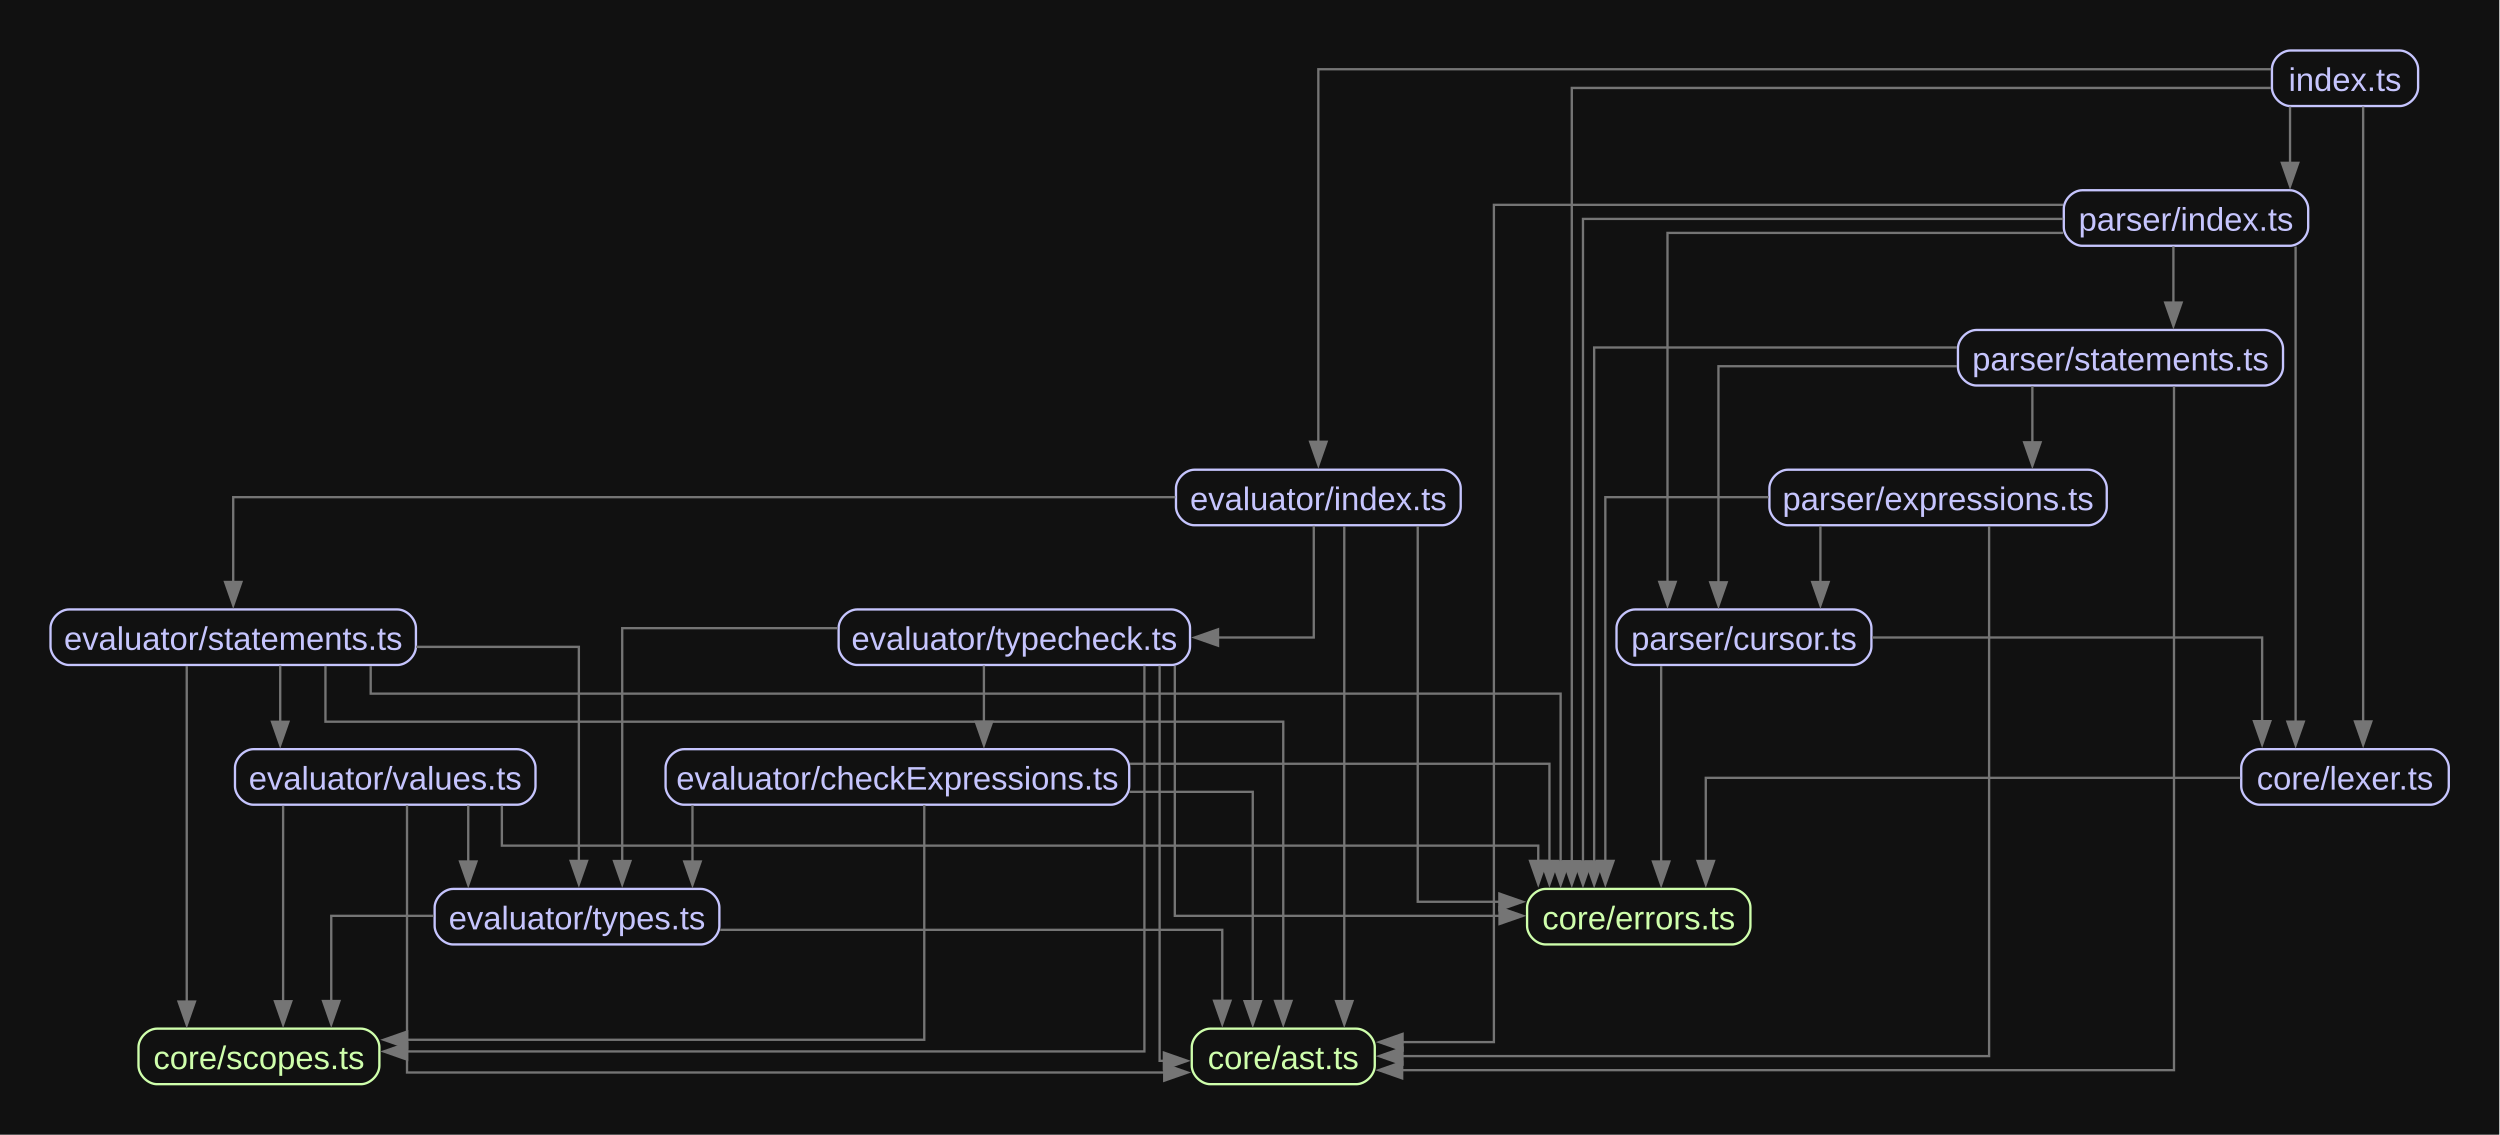
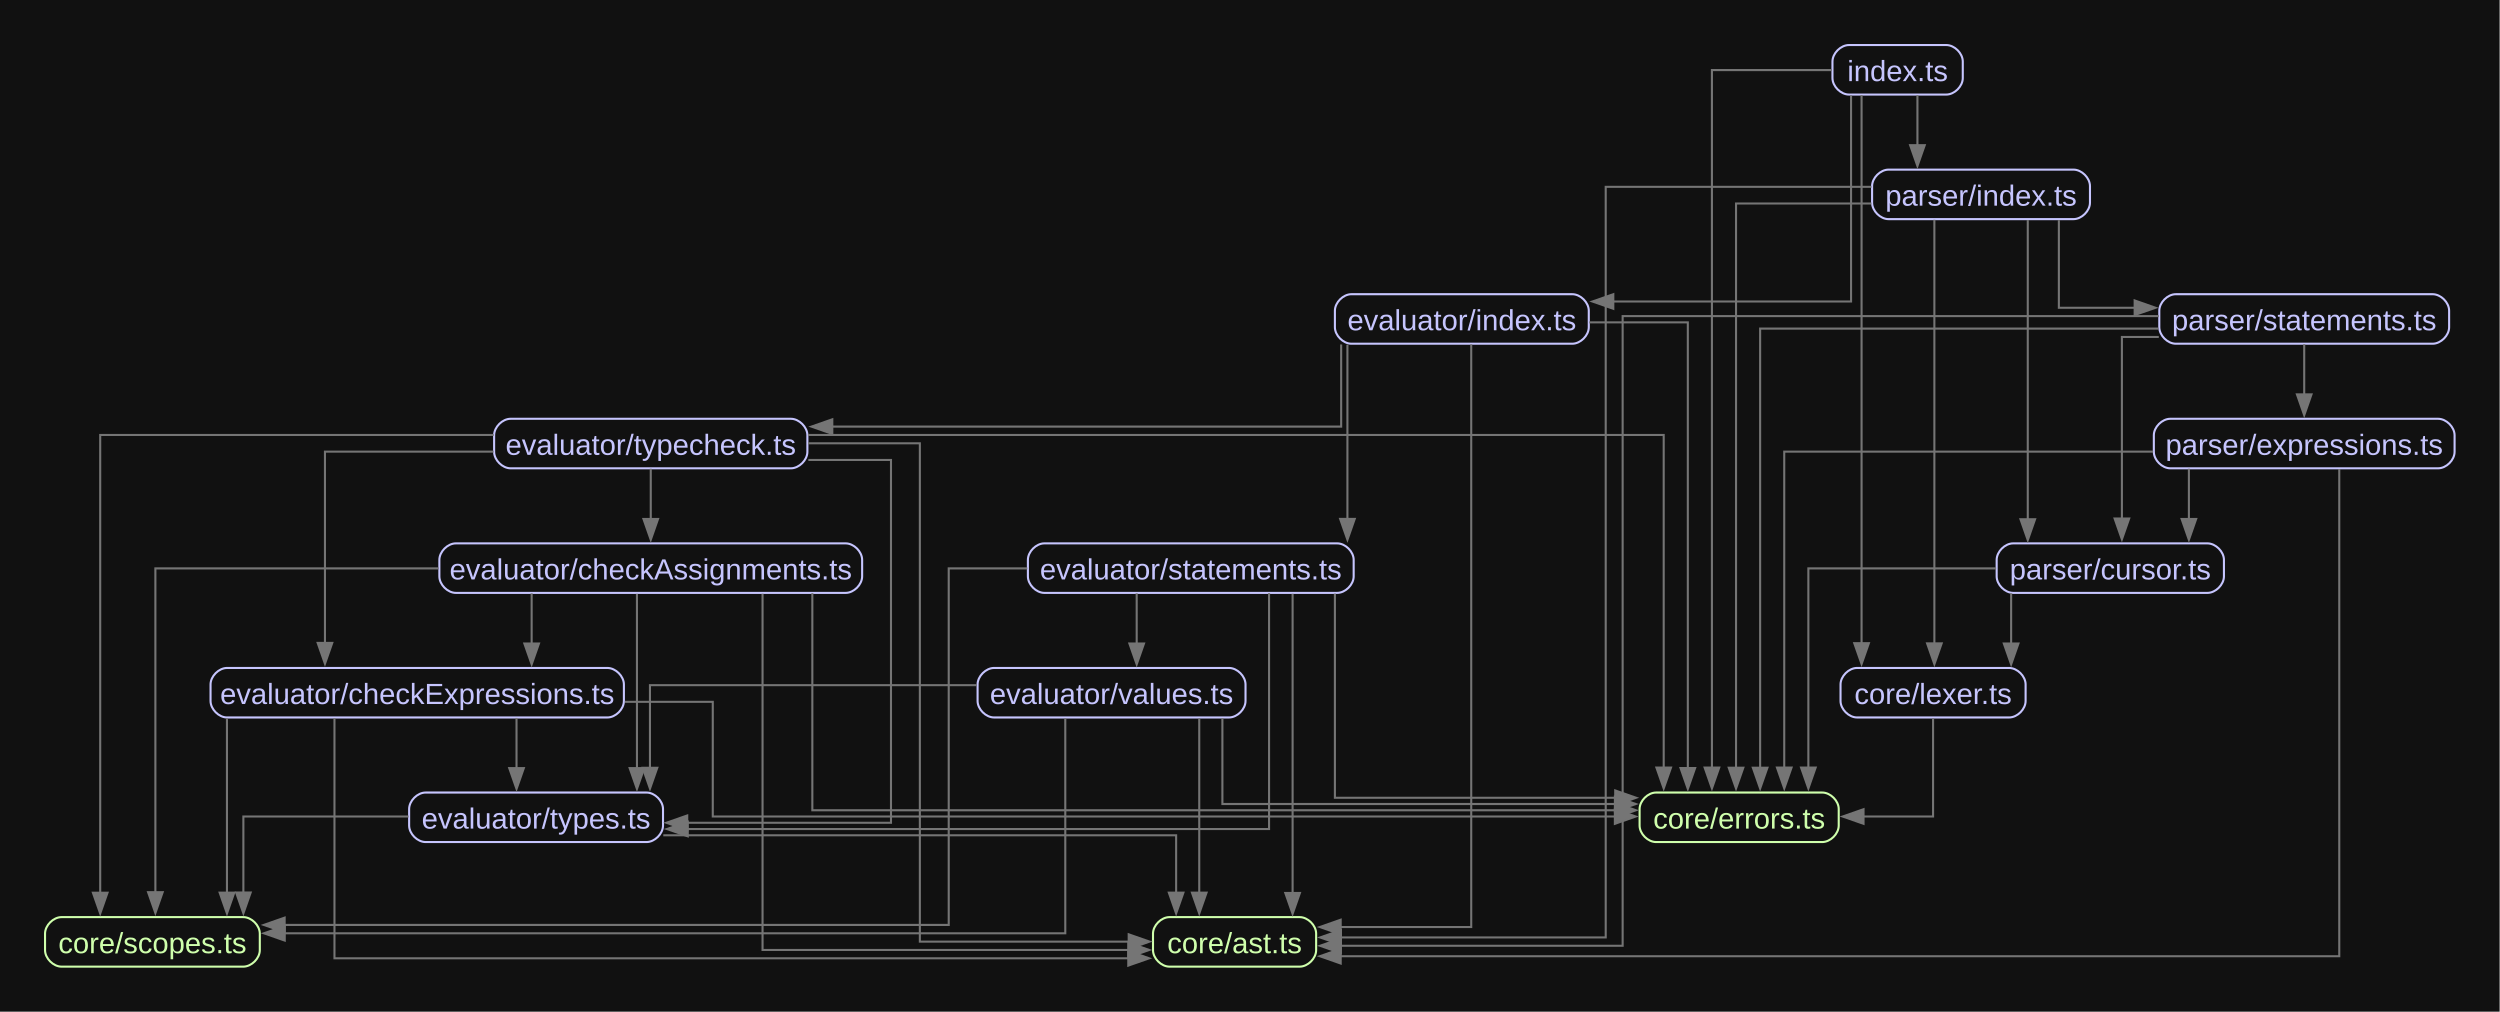
- <svg xmlns="http://www.w3.org/2000/svg" width="1069pt" height="485pt" viewBox="0.00 0.00 1069.00 485.00">
+ <svg xmlns="http://www.w3.org/2000/svg" width="1199pt" height="485pt" viewBox="0.00 0.00 1199.00 485.00">
  <g id="graph0" class="graph" transform="scale(1 1) rotate(0) translate(21.6 463.6)">
-     <polygon fill="#111111" stroke="none" points="-21.6,21.6 -21.6,-463.6 1047.1,-463.6 1047.1,21.6 -21.6,21.6" />
+     <polygon fill="#111111" stroke="none" points="-21.6,21.6 -21.6,-463.6 1177.22,-463.6 1177.22,21.6 -21.6,21.6" />
    <g id="node1" class="node">
-       <path fill="none" stroke="#cfffac" d="M558.33,-23.75C558.33,-23.75 495.92,-23.75 495.92,-23.75 491.96,-23.75 488,-19.79 488,-15.83 488,-15.83 488,-7.92 488,-7.92 488,-3.96 491.96,0 495.92,0 495.92,0 558.33,0 558.33,0 562.29,0 566.25,-3.96 566.25,-7.92 566.25,-7.92 566.25,-15.83 566.25,-15.83 566.25,-19.79 562.29,-23.75 558.33,-23.75" />
-       <text xml:space="preserve" text-anchor="middle" x="527.12" y="-6.45" font-family="Arial" font-size="14.00" fill="#cfffac">core/ast.ts</text>
+       <path fill="none" stroke="#cfffac" d="M601.71,-23.75C601.71,-23.75 539.29,-23.75 539.29,-23.75 535.33,-23.75 531.38,-19.79 531.38,-15.83 531.38,-15.83 531.38,-7.92 531.38,-7.92 531.38,-3.96 535.33,0 539.29,0 539.29,0 601.71,0 601.71,0 605.67,0 609.62,-3.96 609.62,-7.92 609.62,-7.92 609.62,-15.83 609.62,-15.83 609.62,-19.79 605.67,-23.75 601.71,-23.75" />
+       <text xml:space="preserve" text-anchor="middle" x="570.5" y="-6.45" font-family="Arial" font-size="14.00" fill="#cfffac">core/ast.ts</text>
    </g>
    <g id="node2" class="node">
-       <path fill="none" stroke="#cfffac" d="M718.96,-83.5C718.96,-83.5 639.29,-83.5 639.29,-83.5 635.33,-83.5 631.38,-79.54 631.38,-75.58 631.38,-75.58 631.38,-67.67 631.38,-67.67 631.38,-63.71 635.33,-59.75 639.29,-59.75 639.29,-59.75 718.96,-59.75 718.96,-59.75 722.92,-59.75 726.88,-63.71 726.88,-67.67 726.88,-67.67 726.88,-75.58 726.88,-75.58 726.88,-79.54 722.92,-83.5 718.96,-83.5" />
-       <text xml:space="preserve" text-anchor="middle" x="679.12" y="-66.2" font-family="Arial" font-size="14.00" fill="#cfffac">core/errors.ts</text>
+       <path fill="none" stroke="#cfffac" d="M852.33,-83.5C852.33,-83.5 772.67,-83.5 772.67,-83.5 768.71,-83.5 764.75,-79.54 764.75,-75.58 764.75,-75.58 764.75,-67.67 764.75,-67.67 764.75,-63.71 768.71,-59.75 772.67,-59.75 772.67,-59.75 852.33,-59.75 852.33,-59.75 856.29,-59.75 860.25,-63.71 860.25,-67.67 860.25,-67.67 860.25,-75.58 860.25,-75.58 860.25,-79.54 856.29,-83.5 852.33,-83.5" />
+       <text xml:space="preserve" text-anchor="middle" x="812.5" y="-66.2" font-family="Arial" font-size="14.00" fill="#cfffac">core/errors.ts</text>
    </g>
    <g id="node3" class="node">
-       <path fill="none" stroke="#c6c5fe" d="M1017.58,-143.25C1017.58,-143.25 944.67,-143.25 944.67,-143.25 940.71,-143.25 936.75,-139.29 936.75,-135.33 936.75,-135.33 936.75,-127.42 936.75,-127.42 936.75,-123.46 940.71,-119.5 944.67,-119.5 944.67,-119.5 1017.58,-119.5 1017.58,-119.5 1021.54,-119.5 1025.5,-123.46 1025.5,-127.42 1025.5,-127.42 1025.5,-135.33 1025.5,-135.33 1025.5,-139.29 1021.54,-143.25 1017.58,-143.25" />
-       <text xml:space="preserve" text-anchor="middle" x="981.12" y="-125.95" font-family="Arial" font-size="14.00" fill="#c6c5fe">core/lexer.ts</text>
+       <path fill="none" stroke="#c6c5fe" d="M941.96,-143.25C941.96,-143.25 869.04,-143.25 869.04,-143.25 865.08,-143.25 861.12,-139.29 861.12,-135.33 861.12,-135.33 861.12,-127.42 861.12,-127.42 861.12,-123.46 865.08,-119.5 869.04,-119.5 869.04,-119.5 941.96,-119.5 941.96,-119.5 945.92,-119.5 949.88,-123.46 949.88,-127.42 949.88,-127.42 949.88,-135.33 949.88,-135.33 949.88,-139.29 945.92,-143.25 941.96,-143.25" />
+       <text xml:space="preserve" text-anchor="middle" x="905.5" y="-125.95" font-family="Arial" font-size="14.00" fill="#c6c5fe">core/lexer.ts</text>
    </g>
    <g id="edge1" class="edge">
-       <path fill="none" stroke="#757575" d="M936.3,-131C858.75,-131 707.79,-131 707.79,-131 707.79,-131 707.79,-95.44 707.79,-95.44" />
-       <polygon fill="#757575" stroke="#757575" points="711.29,-95.44 707.79,-85.44 704.29,-95.44 711.29,-95.44" />
+       <path fill="none" stroke="#757575" d="M905.5,-119.07C905.5,-101.68 905.5,-72 905.5,-72 905.5,-72 872.15,-72 872.15,-72" />
+       <polygon fill="#757575" stroke="#757575" points="872.15,-68.5 862.15,-72 872.15,-75.5 872.15,-68.5" />
    </g>
    <g id="node4" class="node">
-       <path fill="none" stroke="#cfffac" d="M132.71,-23.75C132.71,-23.75 45.54,-23.75 45.54,-23.75 41.58,-23.75 37.62,-19.79 37.62,-15.83 37.62,-15.83 37.62,-7.92 37.62,-7.92 37.62,-3.96 41.58,0 45.54,0 45.54,0 132.71,0 132.71,0 136.67,0 140.62,-3.96 140.62,-7.92 140.62,-7.92 140.62,-15.83 140.62,-15.83 140.62,-19.79 136.67,-23.75 132.71,-23.75" />
-       <text xml:space="preserve" text-anchor="middle" x="89.12" y="-6.45" font-family="Arial" font-size="14.00" fill="#cfffac">core/scopes.ts</text>
+       <path fill="none" stroke="#cfffac" d="M95.08,-23.75C95.08,-23.75 7.92,-23.75 7.92,-23.75 3.96,-23.75 0,-19.79 0,-15.83 0,-15.83 0,-7.92 0,-7.92 0,-3.96 3.96,0 7.92,0 7.92,0 95.08,0 95.08,0 99.04,0 103,-3.96 103,-7.92 103,-7.92 103,-15.83 103,-15.83 103,-19.79 99.04,-23.75 95.08,-23.75" />
+       <text xml:space="preserve" text-anchor="middle" x="51.5" y="-6.45" font-family="Arial" font-size="14.00" fill="#cfffac">core/scopes.ts</text>
    </g>
    <g id="node5" class="node">
-       <path fill="none" stroke="#c6c5fe" d="M453.33,-143.25C453.33,-143.25 270.92,-143.25 270.92,-143.25 266.96,-143.25 263,-139.29 263,-135.33 263,-135.33 263,-127.42 263,-127.42 263,-123.46 266.96,-119.5 270.92,-119.5 270.92,-119.5 453.33,-119.5 453.33,-119.5 457.29,-119.5 461.25,-123.46 461.25,-127.42 461.25,-127.42 461.25,-135.33 461.25,-135.33 461.25,-139.29 457.29,-143.25 453.33,-143.25" />
-       <text xml:space="preserve" text-anchor="middle" x="362.12" y="-125.95" font-family="Arial" font-size="14.00" fill="#c6c5fe">evaluator/checkExpressions.ts</text>
+       <path fill="none" stroke="#c6c5fe" d="M383.96,-203C383.96,-203 197.04,-203 197.04,-203 193.08,-203 189.12,-199.04 189.12,-195.08 189.12,-195.08 189.12,-187.17 189.12,-187.17 189.12,-183.21 193.08,-179.25 197.04,-179.25 197.04,-179.25 383.96,-179.25 383.96,-179.25 387.92,-179.25 391.88,-183.21 391.88,-187.17 391.88,-187.17 391.88,-195.08 391.88,-195.08 391.88,-199.04 387.92,-203 383.96,-203" />
+       <text xml:space="preserve" text-anchor="middle" x="290.5" y="-185.7" font-family="Arial" font-size="14.00" fill="#c6c5fe">evaluator/checkAssignments.ts</text>
    </g>
    <g id="edge2" class="edge">
-       <path fill="none" stroke="#757575" d="M461.36,-125C490.2,-125 514.08,-125 514.08,-125 514.08,-125 514.08,-35.49 514.08,-35.49" />
-       <polygon fill="#757575" stroke="#757575" points="517.58,-35.49 514.08,-25.49 510.58,-35.49 517.58,-35.49" />
+       <path fill="none" stroke="#757575" d="M344.12,-178.83C344.12,-137.77 344.12,-8 344.12,-8 344.12,-8 519.55,-8 519.55,-8" />
+       <polygon fill="#757575" stroke="#757575" points="519.55,-11.5 529.55,-8 519.55,-4.5 519.55,-11.5" />
    </g>
    <g id="edge3" class="edge">
-       <path fill="none" stroke="#757575" d="M461.6,-137C541.67,-137 640.94,-137 640.94,-137 640.94,-137 640.94,-95.44 640.94,-95.44" />
-       <polygon fill="#757575" stroke="#757575" points="644.44,-95.44 640.94,-85.44 637.44,-95.44 644.44,-95.44" />
+       <path fill="none" stroke="#757575" d="M368,-179.13C368,-149.47 368,-75 368,-75 368,-75 752.99,-75 752.99,-75" />
+       <polygon fill="#757575" stroke="#757575" points="752.99,-78.5 762.99,-75 752.99,-71.5 752.99,-78.5" />
    </g>
    <g id="edge4" class="edge">
-       <path fill="none" stroke="#757575" d="M373.62,-119.35C373.62,-90.36 373.62,-19 373.62,-19 373.62,-19 152.49,-19 152.49,-19" />
-       <polygon fill="#757575" stroke="#757575" points="152.49,-15.5 142.49,-19 152.49,-22.5 152.49,-15.5" />
+       <path fill="none" stroke="#757575" d="M188.71,-191C124.23,-191 52.92,-191 52.92,-191 52.92,-191 52.92,-35.7 52.92,-35.7" />
+       <polygon fill="#757575" stroke="#757575" points="56.42,-35.7 52.92,-25.7 49.42,-35.7 56.42,-35.7" />
    </g>
    <g id="node6" class="node">
-       <path fill="none" stroke="#c6c5fe" d="M278.08,-83.5C278.08,-83.5 172.17,-83.5 172.17,-83.5 168.21,-83.5 164.25,-79.54 164.25,-75.58 164.25,-75.58 164.25,-67.67 164.25,-67.67 164.25,-63.71 168.21,-59.75 172.17,-59.75 172.17,-59.75 278.08,-59.75 278.08,-59.75 282.04,-59.75 286,-63.71 286,-67.67 286,-67.67 286,-75.58 286,-75.58 286,-79.54 282.04,-83.5 278.08,-83.5" />
-       <text xml:space="preserve" text-anchor="middle" x="225.12" y="-66.2" font-family="Arial" font-size="14.00" fill="#c6c5fe">evaluator/types.ts</text>
+       <path fill="none" stroke="#c6c5fe" d="M269.71,-143.25C269.71,-143.25 87.29,-143.25 87.29,-143.25 83.33,-143.25 79.38,-139.29 79.38,-135.33 79.38,-135.33 79.38,-127.42 79.38,-127.42 79.38,-123.46 83.33,-119.5 87.29,-119.5 87.29,-119.5 269.71,-119.5 269.71,-119.5 273.67,-119.5 277.62,-123.46 277.62,-127.42 277.62,-127.42 277.62,-135.33 277.62,-135.33 277.62,-139.29 273.67,-143.25 269.71,-143.25" />
+       <text xml:space="preserve" text-anchor="middle" x="178.5" y="-125.95" font-family="Arial" font-size="14.00" fill="#c6c5fe">evaluator/checkExpressions.ts</text>
    </g>
    <g id="edge5" class="edge">
-       <path fill="none" stroke="#757575" d="M274.5,-119.28C274.5,-119.28 274.5,-95.21 274.5,-95.21" />
-       <polygon fill="#757575" stroke="#757575" points="278,-95.21 274.5,-85.21 271,-95.21 278,-95.21" />
+       <path fill="none" stroke="#757575" d="M233.38,-179.03C233.38,-179.03 233.38,-154.96 233.38,-154.96" />
+       <polygon fill="#757575" stroke="#757575" points="236.88,-154.96 233.38,-144.96 229.88,-154.96 236.88,-154.96" />
+     </g>
+     <g id="node7" class="node">
+       <path fill="none" stroke="#c6c5fe" d="M288.46,-83.5C288.46,-83.5 182.54,-83.5 182.54,-83.5 178.58,-83.5 174.62,-79.54 174.62,-75.58 174.62,-75.58 174.62,-67.67 174.62,-67.67 174.62,-63.71 178.58,-59.75 182.54,-59.75 182.54,-59.75 288.46,-59.75 288.46,-59.75 292.42,-59.75 296.38,-63.71 296.38,-67.67 296.38,-67.67 296.38,-75.58 296.38,-75.58 296.38,-79.54 292.42,-83.5 288.46,-83.5" />
+       <text xml:space="preserve" text-anchor="middle" x="235.5" y="-66.2" font-family="Arial" font-size="14.00" fill="#c6c5fe">evaluator/types.ts</text>
+     </g>
+     <g id="edge6" class="edge">
+       <path fill="none" stroke="#757575" d="M283.88,-178.79C283.88,-178.79 283.88,-95.23 283.88,-95.23" />
+       <polygon fill="#757575" stroke="#757575" points="287.38,-95.23 283.88,-85.23 280.38,-95.23 287.38,-95.23" />
+     </g>
+     <g id="edge7" class="edge">
+       <path fill="none" stroke="#757575" d="M138.81,-119.16C138.81,-87.28 138.81,-4 138.81,-4 138.81,-4 519.53,-4 519.53,-4" />
+       <polygon fill="#757575" stroke="#757575" points="519.53,-7.5 529.53,-4 519.53,-0.5 519.53,-7.5" />
+     </g>
+     <g id="edge8" class="edge">
+       <path fill="none" stroke="#757575" d="M278.1,-127C301.74,-127 320.25,-127 320.25,-127 320.25,-127 320.25,-72 320.25,-72 320.25,-72 752.89,-72 752.89,-72" />
+       <polygon fill="#757575" stroke="#757575" points="752.89,-75.5 762.89,-72 752.89,-68.5 752.89,-75.5" />
+     </g>
+     <g id="edge9" class="edge">
+       <path fill="none" stroke="#757575" d="M87.25,-119.04C87.25,-119.04 87.25,-35.48 87.25,-35.48" />
+       <polygon fill="#757575" stroke="#757575" points="90.75,-35.48 87.25,-25.48 83.75,-35.48 90.75,-35.48" />
+     </g>
+     <g id="edge10" class="edge">
+       <path fill="none" stroke="#757575" d="M226.12,-119.28C226.12,-119.28 226.12,-95.21 226.12,-95.21" />
+       <polygon fill="#757575" stroke="#757575" points="229.63,-95.21 226.13,-85.21 222.63,-95.21 229.63,-95.21" />
+     </g>
+     <g id="edge26" class="edge">
+       <path fill="none" stroke="#757575" d="M296.51,-63C386.04,-63 542.47,-63 542.47,-63 542.47,-63 542.47,-35.5 542.47,-35.5" />
+       <polygon fill="#757575" stroke="#757575" points="545.97,-35.5 542.47,-25.5 538.97,-35.5 545.97,-35.5" />
+     </g>
+     <g id="edge27" class="edge">
+       <path fill="none" stroke="#757575" d="M174.34,-72C136.51,-72 95.12,-72 95.12,-72 95.12,-72 95.12,-35.56 95.12,-35.56" />
+       <polygon fill="#757575" stroke="#757575" points="98.63,-35.56 95.13,-25.56 91.63,-35.56 98.63,-35.56" />
+     </g>
+     <g id="node8" class="node">
+       <path fill="none" stroke="#c6c5fe" d="M732.46,-322.5C732.46,-322.5 626.54,-322.5 626.54,-322.5 622.58,-322.5 618.62,-318.54 618.62,-314.58 618.62,-314.58 618.62,-306.67 618.62,-306.67 618.62,-302.71 622.58,-298.75 626.54,-298.75 626.54,-298.75 732.46,-298.75 732.46,-298.75 736.42,-298.75 740.38,-302.71 740.38,-306.67 740.38,-306.67 740.38,-314.58 740.38,-314.58 740.38,-318.54 736.42,-322.5 732.46,-322.5" />
+       <text xml:space="preserve" text-anchor="middle" x="679.5" y="-305.2" font-family="Arial" font-size="14.00" fill="#c6c5fe">evaluator/index.ts</text>
+     </g>
+     <g id="edge11" class="edge">
+       <path fill="none" stroke="#757575" d="M684,-298.47C684,-243.27 684,-19 684,-19 684,-19 621.39,-19 621.39,-19" />
+       <polygon fill="#757575" stroke="#757575" points="621.39,-15.5 611.39,-19 621.39,-22.5 621.39,-15.5" />
+     </g>
+     <g id="edge12" class="edge">
+       <path fill="none" stroke="#757575" d="M740.66,-309C765.24,-309 787.88,-309 787.88,-309 787.88,-309 787.88,-95.24 787.88,-95.24" />
+       <polygon fill="#757575" stroke="#757575" points="791.38,-95.24 787.88,-85.24 784.38,-95.24 791.38,-95.24" />
+     </g>
+     <g id="node9" class="node">
+       <path fill="none" stroke="#c6c5fe" d="M619.71,-203C619.71,-203 479.29,-203 479.29,-203 475.33,-203 471.38,-199.04 471.38,-195.08 471.38,-195.08 471.38,-187.17 471.38,-187.17 471.38,-183.21 475.33,-179.25 479.29,-179.25 479.29,-179.25 619.71,-179.25 619.71,-179.25 623.67,-179.25 627.62,-183.21 627.62,-187.17 627.62,-187.17 627.62,-195.08 627.62,-195.08 627.62,-199.04 623.67,-203 619.71,-203" />
+       <text xml:space="preserve" text-anchor="middle" x="549.5" y="-185.7" font-family="Arial" font-size="14.00" fill="#c6c5fe">evaluator/statements.ts</text>
+     </g>
+     <g id="edge13" class="edge">
+       <path fill="none" stroke="#757575" d="M624.62,-298.29C624.62,-298.29 624.62,-214.73 624.62,-214.73" />
+       <polygon fill="#757575" stroke="#757575" points="628.13,-214.73 624.63,-204.73 621.13,-214.73 628.13,-214.73" />
+     </g>
+     <g id="node10" class="node">
+       <path fill="none" stroke="#c6c5fe" d="M357.71,-262.75C357.71,-262.75 223.29,-262.75 223.29,-262.75 219.33,-262.75 215.38,-258.79 215.38,-254.83 215.38,-254.83 215.38,-246.92 215.38,-246.92 215.38,-242.96 219.33,-239 223.29,-239 223.29,-239 357.71,-239 357.71,-239 361.67,-239 365.62,-242.96 365.62,-246.92 365.62,-246.92 365.62,-254.83 365.62,-254.83 365.62,-258.79 361.67,-262.75 357.71,-262.75" />
+       <text xml:space="preserve" text-anchor="middle" x="290.5" y="-245.45" font-family="Arial" font-size="14.00" fill="#c6c5fe">evaluator/typecheck.ts</text>
+     </g>
+     <g id="edge14" class="edge">
+       <path fill="none" stroke="#757575" d="M621.62,-298.39C621.62,-283.12 621.62,-259 621.62,-259 621.62,-259 377.57,-259 377.57,-259" />
+       <polygon fill="#757575" stroke="#757575" points="377.57,-255.5 367.57,-259 377.57,-262.5 377.57,-255.5" />
+     </g>
+     <g id="edge15" class="edge">
+       <path fill="none" stroke="#757575" d="M598.33,-178.8C598.33,-178.8 598.33,-35.32 598.33,-35.32" />
+       <polygon fill="#757575" stroke="#757575" points="601.83,-35.32 598.33,-25.32 594.83,-35.32 601.83,-35.32" />
+     </g>
+     <g id="edge16" class="edge">
+       <path fill="none" stroke="#757575" d="M618.62,-178.92C618.62,-150.25 618.62,-81 618.62,-81 618.62,-81 753.06,-81 753.06,-81" />
+       <polygon fill="#757575" stroke="#757575" points="753.06,-84.5 763.06,-81 753.06,-77.5 753.06,-84.5" />
+     </g>
+     <g id="edge17" class="edge">
+       <path fill="none" stroke="#757575" d="M471.1,-191C450.25,-191 433.41,-191 433.41,-191 433.41,-191 433.41,-20 433.41,-20 433.41,-20 114.92,-20 114.92,-20" />
+       <polygon fill="#757575" stroke="#757575" points="114.92,-16.5 104.92,-20 114.92,-23.5 114.92,-16.5" />
+     </g>
+     <g id="edge18" class="edge">
+       <path fill="none" stroke="#757575" d="M587.04,-179.13C587.04,-147.81 587.04,-66 587.04,-66 587.04,-66 308.25,-66 308.25,-66" />
+       <polygon fill="#757575" stroke="#757575" points="308.25,-62.5 298.25,-66 308.25,-69.5 308.25,-62.5" />
+     </g>
+     <g id="node11" class="node">
+       <path fill="none" stroke="#c6c5fe" d="M567.83,-143.25C567.83,-143.25 455.17,-143.25 455.17,-143.25 451.21,-143.25 447.25,-139.29 447.25,-135.33 447.25,-135.33 447.25,-127.42 447.25,-127.42 447.25,-123.46 451.21,-119.5 455.17,-119.5 455.17,-119.5 567.83,-119.5 567.83,-119.5 571.79,-119.5 575.75,-123.46 575.75,-127.42 575.75,-127.42 575.75,-135.33 575.75,-135.33 575.75,-139.29 571.79,-143.25 567.83,-143.25" />
+       <text xml:space="preserve" text-anchor="middle" x="511.5" y="-125.95" font-family="Arial" font-size="14.00" fill="#c6c5fe">evaluator/values.ts</text>
+     </g>
+     <g id="edge19" class="edge">
+       <path fill="none" stroke="#757575" d="M523.56,-179.03C523.56,-179.03 523.56,-154.96 523.56,-154.96" />
+       <polygon fill="#757575" stroke="#757575" points="527.06,-154.96 523.56,-144.96 520.06,-154.96 527.06,-154.96" />
    </g>
    <g id="edge20" class="edge">
-       <path fill="none" stroke="#757575" d="M286.36,-66C367.65,-66 501.04,-66 501.04,-66 501.04,-66 501.04,-35.67 501.04,-35.67" />
-       <polygon fill="#757575" stroke="#757575" points="504.54,-35.67 501.04,-25.67 497.54,-35.67 504.54,-35.67" />
+       <path fill="none" stroke="#757575" d="M365.95,-251C394.19,-251 419.56,-251 419.56,-251 419.56,-251 419.56,-12 419.56,-12 419.56,-12 519.72,-12 519.72,-12" />
+       <polygon fill="#757575" stroke="#757575" points="519.72,-15.5 529.72,-12 519.72,-8.5 519.72,-15.5" />
    </g>
    <g id="edge21" class="edge">
-       <path fill="none" stroke="#757575" d="M164,-72C140.88,-72 120.04,-72 120.04,-72 120.04,-72 120.04,-35.56 120.04,-35.56" />
-       <polygon fill="#757575" stroke="#757575" points="123.54,-35.56 120.04,-25.56 116.54,-35.56 123.54,-35.56" />
-     </g>
-     <g id="node7" class="node">
-       <path fill="none" stroke="#c6c5fe" d="M595.08,-262.75C595.08,-262.75 489.17,-262.75 489.17,-262.75 485.21,-262.75 481.25,-258.79 481.25,-254.83 481.25,-254.83 481.25,-246.92 481.25,-246.92 481.25,-242.96 485.21,-239 489.17,-239 489.17,-239 595.08,-239 595.08,-239 599.04,-239 603,-242.96 603,-246.92 603,-246.92 603,-254.83 603,-254.83 603,-258.79 599.04,-262.75 595.08,-262.75" />
-       <text xml:space="preserve" text-anchor="middle" x="542.12" y="-245.45" font-family="Arial" font-size="14.00" fill="#c6c5fe">evaluator/index.ts</text>
-     </g>
-     <g id="edge6" class="edge">
-       <path fill="none" stroke="#757575" d="M553.21,-238.69C553.21,-238.69 553.21,-35.54 553.21,-35.54" />
-       <polygon fill="#757575" stroke="#757575" points="556.71,-35.54 553.21,-25.54 549.71,-35.54 556.71,-35.54" />
-     </g>
-     <g id="edge7" class="edge">
-       <path fill="none" stroke="#757575" d="M584.62,-238.72C584.62,-199.37 584.62,-78 584.62,-78 584.62,-78 619.53,-78 619.53,-78" />
-       <polygon fill="#757575" stroke="#757575" points="619.53,-81.5 629.53,-78 619.53,-74.5 619.53,-81.5" />
-     </g>
-     <g id="node8" class="node">
-       <path fill="none" stroke="#c6c5fe" d="M148.33,-203C148.33,-203 7.92,-203 7.92,-203 3.96,-203 0,-199.04 0,-195.08 0,-195.08 0,-187.17 0,-187.17 0,-183.21 3.96,-179.25 7.92,-179.25 7.92,-179.25 148.33,-179.25 148.33,-179.25 152.29,-179.25 156.25,-183.21 156.25,-187.17 156.25,-187.17 156.25,-195.08 156.25,-195.08 156.25,-199.04 152.29,-203 148.33,-203" />
-       <text xml:space="preserve" text-anchor="middle" x="78.12" y="-185.7" font-family="Arial" font-size="14.00" fill="#c6c5fe">evaluator/statements.ts</text>
-     </g>
-     <g id="edge8" class="edge">
-       <path fill="none" stroke="#757575" d="M480.99,-251C354.99,-251 78.12,-251 78.12,-251 78.12,-251 78.12,-214.76 78.12,-214.76" />
-       <polygon fill="#757575" stroke="#757575" points="81.63,-214.76 78.13,-204.76 74.63,-214.76 81.63,-214.76" />
-     </g>
-     <g id="node9" class="node">
-       <path fill="none" stroke="#c6c5fe" d="M479.33,-203C479.33,-203 344.92,-203 344.92,-203 340.96,-203 337,-199.04 337,-195.08 337,-195.08 337,-187.17 337,-187.17 337,-183.21 340.96,-179.25 344.92,-179.25 344.92,-179.25 479.33,-179.25 479.33,-179.25 483.29,-179.25 487.25,-183.21 487.25,-187.17 487.25,-187.17 487.25,-195.08 487.25,-195.08 487.25,-199.04 483.29,-203 479.33,-203" />
-       <text xml:space="preserve" text-anchor="middle" x="412.12" y="-185.7" font-family="Arial" font-size="14.00" fill="#c6c5fe">evaluator/typecheck.ts</text>
-     </g>
-     <g id="edge9" class="edge">
-       <path fill="none" stroke="#757575" d="M540.17,-238.76C540.17,-221.26 540.17,-191 540.17,-191 540.17,-191 499.23,-191 499.23,-191" />
-       <polygon fill="#757575" stroke="#757575" points="499.23,-187.5 489.23,-191 499.23,-194.5 499.23,-187.5" />
-     </g>
-     <g id="edge10" class="edge">
-       <path fill="none" stroke="#757575" d="M117.56,-178.89C117.56,-168.41 117.56,-155 117.56,-155 117.56,-155 527.12,-155 527.12,-155 527.12,-155 527.12,-35.59 527.12,-35.59" />
-       <polygon fill="#757575" stroke="#757575" points="530.63,-35.59 527.13,-25.59 523.63,-35.59 530.63,-35.59" />
-     </g>
-     <g id="edge11" class="edge">
-       <path fill="none" stroke="#757575" d="M136.91,-178.78C136.91,-172.84 136.91,-167 136.91,-167 136.91,-167 645.72,-167 645.72,-167 645.72,-167 645.72,-95.22 645.72,-95.22" />
-       <polygon fill="#757575" stroke="#757575" points="649.22,-95.22 645.72,-85.22 642.22,-95.22 649.22,-95.22" />
-     </g>
-     <g id="edge12" class="edge">
-       <path fill="none" stroke="#757575" d="M58.25,-178.8C58.25,-178.8 58.25,-35.32 58.25,-35.32" />
-       <polygon fill="#757575" stroke="#757575" points="61.75,-35.32 58.25,-25.32 54.75,-35.32 61.75,-35.32" />
-     </g>
-     <g id="edge13" class="edge">
-       <path fill="none" stroke="#757575" d="M156.35,-187C191.8,-187 225.92,-187 225.92,-187 225.92,-187 225.92,-95.49 225.92,-95.49" />
-       <polygon fill="#757575" stroke="#757575" points="229.42,-95.49 225.92,-85.49 222.42,-95.49 229.42,-95.49" />
-     </g>
-     <g id="node10" class="node">
-       <path fill="none" stroke="#c6c5fe" d="M199.46,-143.25C199.46,-143.25 86.79,-143.25 86.79,-143.25 82.83,-143.25 78.88,-139.29 78.88,-135.33 78.88,-135.33 78.88,-127.42 78.88,-127.42 78.88,-123.46 82.83,-119.5 86.79,-119.5 86.79,-119.5 199.46,-119.5 199.46,-119.5 203.42,-119.5 207.38,-123.46 207.38,-127.42 207.38,-127.42 207.38,-135.33 207.38,-135.33 207.38,-139.29 203.42,-143.25 199.46,-143.25" />
-       <text xml:space="preserve" text-anchor="middle" x="143.12" y="-125.95" font-family="Arial" font-size="14.00" fill="#c6c5fe">evaluator/values.ts</text>
-     </g>
-     <g id="edge14" class="edge">
-       <path fill="none" stroke="#757575" d="M98.22,-179.03C98.22,-179.03 98.22,-154.96 98.22,-154.96" />
-       <polygon fill="#757575" stroke="#757575" points="101.72,-154.96 98.22,-144.96 94.72,-154.96 101.72,-154.96" />
-     </g>
-     <g id="edge15" class="edge">
-       <path fill="none" stroke="#757575" d="M474.25,-178.96C474.25,-138.35 474.25,-10 474.25,-10 474.25,-10 476.08,-10 476.08,-10" />
-       <polygon fill="#757575" stroke="#757575" points="476.08,-13.5 486.08,-10 476.08,-6.5 476.08,-13.5" />
-     </g>
-     <g id="edge16" class="edge">
-       <path fill="none" stroke="#757575" d="M480.75,-178.83C480.75,-148.39 480.75,-72 480.75,-72 480.75,-72 619.59,-72 619.59,-72" />
-       <polygon fill="#757575" stroke="#757575" points="619.59,-75.5 629.59,-72 619.59,-68.5 619.59,-75.5" />
-     </g>
-     <g id="edge17" class="edge">
-       <path fill="none" stroke="#757575" d="M467.75,-178.95C467.75,-138.93 467.75,-14 467.75,-14 467.75,-14 152.49,-14 152.49,-14" />
-       <polygon fill="#757575" stroke="#757575" points="152.49,-10.5 142.49,-14 152.49,-17.5 152.49,-10.5" />
-     </g>
-     <g id="edge18" class="edge">
-       <path fill="none" stroke="#757575" d="M399.12,-179.03C399.12,-179.03 399.12,-154.96 399.12,-154.96" />
-       <polygon fill="#757575" stroke="#757575" points="402.63,-154.96 399.13,-144.96 395.63,-154.96 402.63,-154.96" />
-     </g>
-     <g id="edge19" class="edge">
-       <path fill="none" stroke="#757575" d="M336.63,-195C292.13,-195 244.46,-195 244.46,-195 244.46,-195 244.46,-95.42 244.46,-95.42" />
-       <polygon fill="#757575" stroke="#757575" points="247.96,-95.42 244.46,-85.42 240.96,-95.42 247.96,-95.42" />
+       <path fill="none" stroke="#757575" d="M365.88,-255C502.33,-255 776.31,-255 776.31,-255 776.31,-255 776.31,-95.46 776.31,-95.46" />
+       <polygon fill="#757575" stroke="#757575" points="779.81,-95.46 776.31,-85.46 772.81,-95.46 779.81,-95.46" />
    </g>
    <g id="edge22" class="edge">
-       <path fill="none" stroke="#757575" d="M152.44,-119.26C152.44,-87.63 152.44,-5 152.44,-5 152.44,-5 476.22,-5 476.22,-5" />
-       <polygon fill="#757575" stroke="#757575" points="476.22,-8.5 486.22,-5 476.22,-1.5 476.22,-8.5" />
+       <path fill="none" stroke="#757575" d="M215.19,-255C137.15,-255 26.46,-255 26.46,-255 26.46,-255 26.46,-35.45 26.46,-35.45" />
+       <polygon fill="#757575" stroke="#757575" points="29.96,-35.45 26.46,-25.45 22.96,-35.45 29.96,-35.45" />
    </g>
    <g id="edge23" class="edge">
-       <path fill="none" stroke="#757575" d="M193,-119.09C193,-111.04 193,-102 193,-102 193,-102 636.16,-102 636.16,-102 636.16,-102 636.16,-95.49 636.16,-95.49" />
-       <polygon fill="#757575" stroke="#757575" points="639.66,-95.49 636.16,-85.49 632.66,-95.49 639.66,-95.49" />
+       <path fill="none" stroke="#757575" d="M290.5,-238.78C290.5,-238.78 290.5,-214.71 290.5,-214.71" />
+       <polygon fill="#757575" stroke="#757575" points="294,-214.71 290.5,-204.71 287,-214.71 294,-214.71" />
    </g>
    <g id="edge24" class="edge">
-       <path fill="none" stroke="#757575" d="M99.46,-119.04C99.46,-119.04 99.46,-35.48 99.46,-35.48" />
-       <polygon fill="#757575" stroke="#757575" points="102.96,-35.48 99.46,-25.48 95.96,-35.48 102.96,-35.48" />
+       <path fill="none" stroke="#757575" d="M215.12,-247C175.17,-247 134.25,-247 134.25,-247 134.25,-247 134.25,-155.26 134.25,-155.26" />
+       <polygon fill="#757575" stroke="#757575" points="137.75,-155.26 134.25,-145.26 130.75,-155.26 137.75,-155.26" />
    </g>
    <g id="edge25" class="edge">
-       <path fill="none" stroke="#757575" d="M178.62,-119.28C178.62,-119.28 178.62,-95.21 178.62,-95.21" />
-       <polygon fill="#757575" stroke="#757575" points="182.13,-95.21 178.63,-85.21 175.13,-95.21 182.13,-95.21" />
-     </g>
-     <g id="node11" class="node">
-       <path fill="none" stroke="#c6c5fe" d="M1004.46,-442C1004.46,-442 957.79,-442 957.79,-442 953.83,-442 949.88,-438.04 949.88,-434.08 949.88,-434.08 949.88,-426.17 949.88,-426.17 949.88,-422.21 953.83,-418.25 957.79,-418.25 957.79,-418.25 1004.46,-418.25 1004.46,-418.25 1008.42,-418.25 1012.38,-422.21 1012.38,-426.17 1012.38,-426.17 1012.38,-434.08 1012.38,-434.08 1012.38,-438.04 1008.42,-442 1004.46,-442" />
-       <text xml:space="preserve" text-anchor="middle" x="981.12" y="-424.7" font-family="Arial" font-size="14.00" fill="#c6c5fe">index.ts</text>
-     </g>
-     <g id="edge26" class="edge">
-       <path fill="none" stroke="#757575" d="M949.42,-426C866.67,-426 650.5,-426 650.5,-426 650.5,-426 650.5,-95.34 650.5,-95.34" />
-       <polygon fill="#757575" stroke="#757575" points="654,-95.34 650.5,-85.34 647,-95.34 654,-95.34" />
-     </g>
-     <g id="edge27" class="edge">
-       <path fill="none" stroke="#757575" d="M988.88,-418.04C988.88,-418.04 988.88,-155.12 988.88,-155.12" />
-       <polygon fill="#757575" stroke="#757575" points="992.38,-155.12 988.88,-145.12 985.38,-155.12 992.38,-155.12" />
+       <path fill="none" stroke="#757575" d="M366.07,-243C387.78,-243 405.72,-243 405.72,-243 405.72,-243 405.72,-69 405.72,-69 405.72,-69 307.99,-69 307.99,-69" />
+       <polygon fill="#757575" stroke="#757575" points="307.99,-65.5 297.99,-69 307.99,-72.5 307.99,-65.5" />
    </g>
    <g id="edge28" class="edge">
-       <path fill="none" stroke="#757575" d="M949.55,-434C848.89,-434 542.12,-434 542.12,-434 542.12,-434 542.12,-274.69 542.12,-274.69" />
-       <polygon fill="#757575" stroke="#757575" points="545.63,-274.69 542.13,-264.69 538.63,-274.69 545.63,-274.69" />
+       <path fill="none" stroke="#757575" d="M553.56,-119.04C553.56,-119.04 553.56,-35.48 553.56,-35.48" />
+       <polygon fill="#757575" stroke="#757575" points="557.06,-35.48 553.56,-25.48 550.06,-35.48 557.06,-35.48" />
+     </g>
+     <g id="edge29" class="edge">
+       <path fill="none" stroke="#757575" d="M564.66,-119.26C564.66,-103.52 564.66,-78 564.66,-78 564.66,-78 752.91,-78 752.91,-78" />
+       <polygon fill="#757575" stroke="#757575" points="752.91,-81.5 762.91,-78 752.91,-74.5 752.91,-81.5" />
+     </g>
+     <g id="edge30" class="edge">
+       <path fill="none" stroke="#757575" d="M489.31,-119.03C489.31,-89.26 489.31,-16 489.31,-16 489.31,-16 114.96,-16 114.96,-16" />
+       <polygon fill="#757575" stroke="#757575" points="114.96,-12.5 104.96,-16 114.96,-19.5 114.96,-12.5" />
+     </g>
+     <g id="edge31" class="edge">
+       <path fill="none" stroke="#757575" d="M446.87,-135C381.53,-135 290.12,-135 290.12,-135 290.12,-135 290.12,-95.36 290.12,-95.36" />
+       <polygon fill="#757575" stroke="#757575" points="293.63,-95.36 290.13,-85.36 286.63,-95.36 293.63,-95.36" />
    </g>
    <g id="node12" class="node">
-       <path fill="none" stroke="#c6c5fe" d="M957.46,-382.25C957.46,-382.25 868.79,-382.25 868.79,-382.25 864.83,-382.25 860.88,-378.29 860.88,-374.33 860.88,-374.33 860.88,-366.42 860.88,-366.42 860.88,-362.46 864.83,-358.5 868.79,-358.5 868.79,-358.5 957.46,-358.5 957.46,-358.5 961.42,-358.5 965.38,-362.46 965.38,-366.42 965.38,-366.42 965.38,-374.33 965.38,-374.33 965.38,-378.29 961.42,-382.25 957.46,-382.25" />
-       <text xml:space="preserve" text-anchor="middle" x="913.12" y="-364.95" font-family="Arial" font-size="14.00" fill="#c6c5fe">parser/index.ts</text>
-     </g>
-     <g id="edge29" class="edge">
-       <path fill="none" stroke="#757575" d="M957.62,-418.03C957.62,-418.03 957.62,-393.96 957.62,-393.96" />
-       <polygon fill="#757575" stroke="#757575" points="961.13,-393.96 957.63,-383.96 954.13,-393.96 961.13,-393.96" />
+       <path fill="none" stroke="#c6c5fe" d="M911.83,-442C911.83,-442 865.17,-442 865.17,-442 861.21,-442 857.25,-438.04 857.25,-434.08 857.25,-434.08 857.25,-426.17 857.25,-426.17 857.25,-422.21 861.21,-418.25 865.17,-418.25 865.17,-418.25 911.83,-418.25 911.83,-418.25 915.79,-418.25 919.75,-422.21 919.75,-426.17 919.75,-426.17 919.75,-434.08 919.75,-434.08 919.75,-438.04 915.79,-442 911.83,-442" />
+       <text xml:space="preserve" text-anchor="middle" x="888.5" y="-424.7" font-family="Arial" font-size="14.00" fill="#c6c5fe">index.ts</text>
+     </g>
+     <g id="edge32" class="edge">
+       <path fill="none" stroke="#757575" d="M856.85,-430C831.25,-430 799.44,-430 799.44,-430 799.44,-430 799.44,-95.47 799.44,-95.47" />
+       <polygon fill="#757575" stroke="#757575" points="802.94,-95.47 799.44,-85.47 795.94,-95.47 802.94,-95.47" />
+     </g>
+     <g id="edge33" class="edge">
+       <path fill="none" stroke="#757575" d="M871.21,-418.04C871.21,-418.04 871.21,-155.12 871.21,-155.12" />
+       <polygon fill="#757575" stroke="#757575" points="874.71,-155.12 871.21,-145.12 867.71,-155.12 874.71,-155.12" />
+     </g>
+     <g id="edge34" class="edge">
+       <path fill="none" stroke="#757575" d="M866.17,-417.81C866.17,-388.88 866.17,-319 866.17,-319 866.17,-319 752.14,-319 752.14,-319" />
+       <polygon fill="#757575" stroke="#757575" points="752.14,-315.5 742.14,-319 752.14,-322.5 752.14,-315.5" />
+     </g>
+     <g id="node13" class="node">
+       <path fill="none" stroke="#c6c5fe" d="M972.83,-382.25C972.83,-382.25 884.17,-382.25 884.17,-382.25 880.21,-382.25 876.25,-378.29 876.25,-374.33 876.25,-374.33 876.25,-366.42 876.25,-366.42 876.25,-362.46 880.21,-358.5 884.17,-358.5 884.17,-358.5 972.83,-358.5 972.83,-358.5 976.79,-358.5 980.75,-362.46 980.75,-366.42 980.75,-366.42 980.75,-374.33 980.75,-374.33 980.75,-378.29 976.79,-382.25 972.83,-382.25" />
+       <text xml:space="preserve" text-anchor="middle" x="928.5" y="-364.95" font-family="Arial" font-size="14.00" fill="#c6c5fe">parser/index.ts</text>
    </g>
    <g id="edge35" class="edge">
-       <path fill="none" stroke="#757575" d="M860.56,-376C775.52,-376 617.19,-376 617.19,-376 617.19,-376 617.19,-18 617.19,-18 617.19,-18 578.14,-18 578.14,-18" />
-       <polygon fill="#757575" stroke="#757575" points="578.14,-14.5 568.14,-18 578.14,-21.5 578.14,-14.5" />
+       <path fill="none" stroke="#757575" d="M898,-418.03C898,-418.03 898,-393.96 898,-393.96" />
+       <polygon fill="#757575" stroke="#757575" points="901.5,-393.96 898,-383.96 894.5,-393.96 901.5,-393.96" />
+     </g>
+     <g id="edge41" class="edge">
+       <path fill="none" stroke="#757575" d="M875.95,-374C822.82,-374 748.5,-374 748.5,-374 748.5,-374 748.5,-14 748.5,-14 748.5,-14 621.52,-14 621.52,-14" />
+       <polygon fill="#757575" stroke="#757575" points="621.52,-10.5 611.52,-14 621.52,-17.5 621.52,-10.5" />
+     </g>
+     <g id="edge42" class="edge">
+       <path fill="none" stroke="#757575" d="M875.94,-366C844.65,-366 811,-366 811,-366 811,-366 811,-95.41 811,-95.41" />
+       <polygon fill="#757575" stroke="#757575" points="814.5,-95.41 811,-85.41 807.5,-95.41 814.5,-95.41" />
+     </g>
+     <g id="edge43" class="edge">
+       <path fill="none" stroke="#757575" d="M906.12,-358.19C906.12,-358.19 906.12,-155.04 906.12,-155.04" />
+       <polygon fill="#757575" stroke="#757575" points="909.63,-155.04 906.13,-145.04 902.63,-155.04 909.63,-155.04" />
+     </g>
+     <g id="node14" class="node">
+       <path fill="none" stroke="#c6c5fe" d="M1037.08,-203C1037.08,-203 943.92,-203 943.92,-203 939.96,-203 936,-199.04 936,-195.08 936,-195.08 936,-187.17 936,-187.17 936,-183.21 939.96,-179.25 943.92,-179.25 943.92,-179.25 1037.08,-179.25 1037.08,-179.25 1041.04,-179.25 1045,-183.21 1045,-187.17 1045,-187.17 1045,-195.08 1045,-195.08 1045,-199.04 1041.04,-203 1037.08,-203" />
+       <text xml:space="preserve" text-anchor="middle" x="990.5" y="-185.7" font-family="Arial" font-size="14.00" fill="#c6c5fe">parser/cursor.ts</text>
+     </g>
+     <g id="edge44" class="edge">
+       <path fill="none" stroke="#757575" d="M950.92,-358.05C950.92,-358.05 950.92,-214.57 950.92,-214.57" />
+       <polygon fill="#757575" stroke="#757575" points="954.42,-214.57 950.92,-204.57 947.42,-214.57 954.42,-214.57" />
+     </g>
+     <g id="node16" class="node">
+       <path fill="none" stroke="#c6c5fe" d="M1145.08,-322.5C1145.08,-322.5 1021.92,-322.5 1021.92,-322.5 1017.96,-322.5 1014,-318.54 1014,-314.58 1014,-314.58 1014,-306.67 1014,-306.67 1014,-302.71 1017.96,-298.75 1021.92,-298.75 1021.92,-298.75 1145.08,-298.75 1145.08,-298.75 1149.04,-298.75 1153,-302.71 1153,-306.67 1153,-306.67 1153,-314.58 1153,-314.58 1153,-318.54 1149.04,-322.5 1145.08,-322.5" />
+       <text xml:space="preserve" text-anchor="middle" x="1083.5" y="-305.2" font-family="Arial" font-size="14.00" fill="#c6c5fe">parser/statements.ts</text>
+     </g>
+     <g id="edge45" class="edge">
+       <path fill="none" stroke="#757575" d="M965.83,-358.04C965.83,-341.99 965.83,-316 965.83,-316 965.83,-316 1002.18,-316 1002.18,-316" />
+       <polygon fill="#757575" stroke="#757575" points="1002.18,-319.5 1012.18,-316 1002.18,-312.5 1002.18,-319.5" />
    </g>
    <g id="edge36" class="edge">
-       <path fill="none" stroke="#757575" d="M860.64,-370C785.25,-370 655.28,-370 655.28,-370 655.28,-370 655.28,-95.2 655.28,-95.2" />
-       <polygon fill="#757575" stroke="#757575" points="658.78,-95.2 655.28,-85.2 651.78,-95.2 658.78,-95.2" />
+       <path fill="none" stroke="#757575" d="M935.75,-191C894.74,-191 845.69,-191 845.69,-191 845.69,-191 845.69,-95.46 845.69,-95.46" />
+       <polygon fill="#757575" stroke="#757575" points="849.19,-95.46 845.69,-85.46 842.19,-95.46 849.19,-95.46" />
    </g>
    <g id="edge37" class="edge">
-       <path fill="none" stroke="#757575" d="M960,-358.19C960,-358.19 960,-155.04 960,-155.04" />
-       <polygon fill="#757575" stroke="#757575" points="963.5,-155.04 960,-145.04 956.5,-155.04 963.5,-155.04" />
-     </g>
-     <g id="node13" class="node">
-       <path fill="none" stroke="#c6c5fe" d="M770.71,-203C770.71,-203 677.54,-203 677.54,-203 673.58,-203 669.62,-199.04 669.62,-195.08 669.62,-195.08 669.62,-187.17 669.62,-187.17 669.62,-183.21 673.58,-179.25 677.54,-179.25 677.54,-179.25 770.71,-179.25 770.71,-179.25 774.67,-179.25 778.62,-183.21 778.62,-187.17 778.62,-187.17 778.62,-195.08 778.62,-195.08 778.62,-199.04 774.67,-203 770.71,-203" />
-       <text xml:space="preserve" text-anchor="middle" x="724.12" y="-185.7" font-family="Arial" font-size="14.00" fill="#c6c5fe">parser/cursor.ts</text>
+       <path fill="none" stroke="#757575" d="M942.94,-179.03C942.94,-179.03 942.94,-154.96 942.94,-154.96" />
+       <polygon fill="#757575" stroke="#757575" points="946.44,-154.96 942.94,-144.96 939.44,-154.96 946.44,-154.96" />
+     </g>
+     <g id="node15" class="node">
+       <path fill="none" stroke="#c6c5fe" d="M1147.71,-262.75C1147.71,-262.75 1019.29,-262.75 1019.29,-262.75 1015.33,-262.75 1011.38,-258.79 1011.38,-254.83 1011.38,-254.83 1011.38,-246.92 1011.38,-246.92 1011.38,-242.96 1015.33,-239 1019.29,-239 1019.29,-239 1147.71,-239 1147.71,-239 1151.67,-239 1155.62,-242.96 1155.62,-246.92 1155.62,-246.92 1155.62,-254.83 1155.62,-254.83 1155.62,-258.79 1151.67,-262.75 1147.71,-262.75" />
+       <text xml:space="preserve" text-anchor="middle" x="1083.5" y="-245.45" font-family="Arial" font-size="14.00" fill="#c6c5fe">parser/expressions.ts</text>
    </g>
    <g id="edge38" class="edge">
-       <path fill="none" stroke="#757575" d="M860.58,-364C795.02,-364 691.42,-364 691.42,-364 691.42,-364 691.42,-214.79 691.42,-214.79" />
-       <polygon fill="#757575" stroke="#757575" points="694.92,-214.79 691.42,-204.79 687.92,-214.79 694.92,-214.79" />
-     </g>
-     <g id="node15" class="node">
-       <path fill="none" stroke="#c6c5fe" d="M946.71,-322.5C946.71,-322.5 823.54,-322.5 823.54,-322.5 819.58,-322.5 815.62,-318.54 815.62,-314.58 815.62,-314.58 815.62,-306.67 815.62,-306.67 815.62,-302.71 819.58,-298.75 823.54,-298.75 823.54,-298.75 946.71,-298.75 946.71,-298.75 950.67,-298.75 954.62,-302.71 954.62,-306.67 954.62,-306.67 954.62,-314.58 954.62,-314.58 954.62,-318.54 950.67,-322.5 946.71,-322.5" />
-       <text xml:space="preserve" text-anchor="middle" x="885.12" y="-305.2" font-family="Arial" font-size="14.00" fill="#c6c5fe">parser/statements.ts</text>
+       <path fill="none" stroke="#757575" d="M1100.31,-238.68C1100.31,-189.07 1100.31,-5 1100.31,-5 1100.31,-5 621.4,-5 621.4,-5" />
+       <polygon fill="#757575" stroke="#757575" points="621.4,-1.5 611.4,-5 621.4,-8.5 621.4,-1.5" />
    </g>
    <g id="edge39" class="edge">
-       <path fill="none" stroke="#757575" d="M907.75,-358.28C907.75,-358.28 907.75,-334.21 907.75,-334.21" />
-       <polygon fill="#757575" stroke="#757575" points="911.25,-334.21 907.75,-324.21 904.25,-334.21 911.25,-334.21" />
-     </g>
-     <g id="edge30" class="edge">
-       <path fill="none" stroke="#757575" d="M688.71,-178.79C688.71,-178.79 688.71,-95.23 688.71,-95.23" />
-       <polygon fill="#757575" stroke="#757575" points="692.21,-95.23 688.71,-85.23 685.21,-95.23 692.21,-95.23" />
-     </g>
-     <g id="edge31" class="edge">
-       <path fill="none" stroke="#757575" d="M778.89,-191C844.5,-191 945.69,-191 945.69,-191 945.69,-191 945.69,-155.24 945.69,-155.24" />
-       <polygon fill="#757575" stroke="#757575" points="949.19,-155.24 945.69,-145.24 942.19,-155.24 949.19,-155.24" />
-     </g>
-     <g id="node14" class="node">
-       <path fill="none" stroke="#c6c5fe" d="M871.33,-262.75C871.33,-262.75 742.92,-262.75 742.92,-262.75 738.96,-262.75 735,-258.79 735,-254.83 735,-254.83 735,-246.92 735,-246.92 735,-242.96 738.96,-239 742.92,-239 742.92,-239 871.33,-239 871.33,-239 875.29,-239 879.25,-242.96 879.25,-246.92 879.25,-246.92 879.25,-254.83 879.25,-254.83 879.25,-258.79 875.29,-262.75 871.33,-262.75" />
-       <text xml:space="preserve" text-anchor="middle" x="807.12" y="-245.45" font-family="Arial" font-size="14.00" fill="#c6c5fe">parser/expressions.ts</text>
-     </g>
-     <g id="edge32" class="edge">
-       <path fill="none" stroke="#757575" d="M828.94,-238.7C828.94,-190.02 828.94,-12 828.94,-12 828.94,-12 578.1,-12 578.1,-12" />
-       <polygon fill="#757575" stroke="#757575" points="578.1,-8.5 568.1,-12 578.1,-15.5 578.1,-8.5" />
-     </g>
-     <g id="edge33" class="edge">
-       <path fill="none" stroke="#757575" d="M734.73,-251C699.59,-251 664.84,-251 664.84,-251 664.84,-251 664.84,-95.47 664.84,-95.47" />
-       <polygon fill="#757575" stroke="#757575" points="668.34,-95.47 664.84,-85.47 661.34,-95.47 668.34,-95.47" />
-     </g>
-     <g id="edge34" class="edge">
-       <path fill="none" stroke="#757575" d="M756.81,-238.78C756.81,-238.78 756.81,-214.71 756.81,-214.71" />
-       <polygon fill="#757575" stroke="#757575" points="760.31,-214.71 756.81,-204.71 753.31,-214.71 760.31,-214.71" />
+       <path fill="none" stroke="#757575" d="M1011.04,-247C937.41,-247 834.12,-247 834.12,-247 834.12,-247 834.12,-95.47 834.12,-95.47" />
+       <polygon fill="#757575" stroke="#757575" points="837.63,-95.47 834.13,-85.47 830.63,-95.47 837.63,-95.47" />
    </g>
    <g id="edge40" class="edge">
-       <path fill="none" stroke="#757575" d="M908,-298.31C908,-241.32 908,-6 908,-6 908,-6 577.96,-6 577.96,-6" />
-       <polygon fill="#757575" stroke="#757575" points="577.96,-2.5 567.96,-6 577.96,-9.5 577.96,-2.5" />
-     </g>
-     <g id="edge41" class="edge">
-       <path fill="none" stroke="#757575" d="M815.15,-315C749.08,-315 660.06,-315 660.06,-315 660.06,-315 660.06,-95.21 660.06,-95.21" />
-       <polygon fill="#757575" stroke="#757575" points="663.56,-95.21 660.06,-85.21 656.56,-95.21 663.56,-95.21" />
-     </g>
-     <g id="edge42" class="edge">
-       <path fill="none" stroke="#757575" d="M815.2,-307C767.6,-307 713.21,-307 713.21,-307 713.21,-307 713.21,-214.6 713.21,-214.6" />
-       <polygon fill="#757575" stroke="#757575" points="716.71,-214.6 713.21,-204.6 709.71,-214.6 716.71,-214.6" />
-     </g>
-     <g id="edge43" class="edge">
-       <path fill="none" stroke="#757575" d="M847.44,-298.53C847.44,-298.53 847.44,-274.46 847.44,-274.46" />
-       <polygon fill="#757575" stroke="#757575" points="850.94,-274.46 847.44,-264.46 843.94,-274.46 850.94,-274.46" />
+       <path fill="none" stroke="#757575" d="M1028.19,-238.78C1028.19,-238.78 1028.19,-214.71 1028.19,-214.71" />
+       <polygon fill="#757575" stroke="#757575" points="1031.69,-214.71 1028.19,-204.71 1024.69,-214.71 1031.69,-214.71" />
+     </g>
+     <g id="edge46" class="edge">
+       <path fill="none" stroke="#757575" d="M1013.78,-312C917.78,-312 756.62,-312 756.62,-312 756.62,-312 756.62,-10 756.62,-10 756.62,-10 621.49,-10 621.49,-10" />
+       <polygon fill="#757575" stroke="#757575" points="621.49,-6.5 611.49,-10 621.49,-13.5 621.49,-6.5" />
+     </g>
+     <g id="edge47" class="edge">
+       <path fill="none" stroke="#757575" d="M1013.57,-306C936.28,-306 822.56,-306 822.56,-306 822.56,-306 822.56,-95.41 822.56,-95.41" />
+       <polygon fill="#757575" stroke="#757575" points="826.06,-95.41 822.56,-85.41 819.06,-95.41 826.06,-95.41" />
+     </g>
+     <g id="edge48" class="edge">
+       <path fill="none" stroke="#757575" d="M1013.76,-302C1003.37,-302 996.06,-302 996.06,-302 996.06,-302 996.06,-214.93 996.06,-214.93" />
+       <polygon fill="#757575" stroke="#757575" points="999.56,-214.93 996.06,-204.93 992.56,-214.93 999.56,-214.93" />
+     </g>
+     <g id="edge49" class="edge">
+       <path fill="none" stroke="#757575" d="M1083.5,-298.53C1083.5,-298.53 1083.5,-274.46 1083.5,-274.46" />
+       <polygon fill="#757575" stroke="#757575" points="1087,-274.46 1083.5,-264.46 1080,-274.46 1087,-274.46" />
    </g>
  </g>
</svg>
